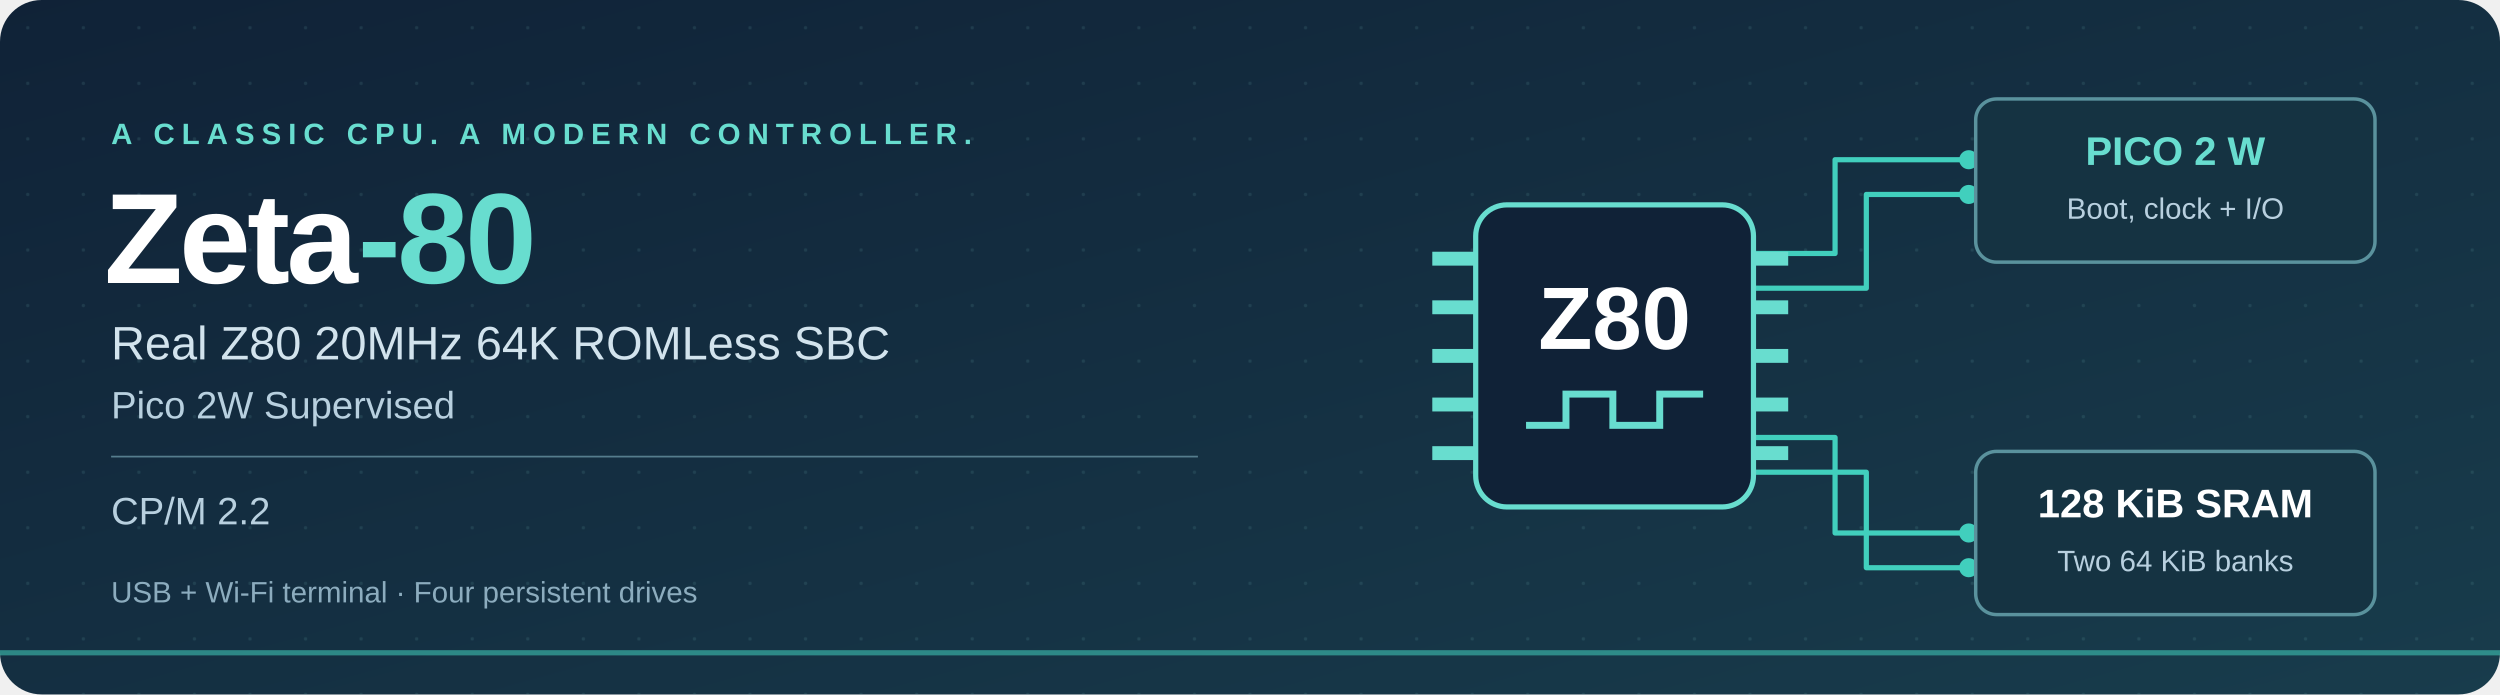
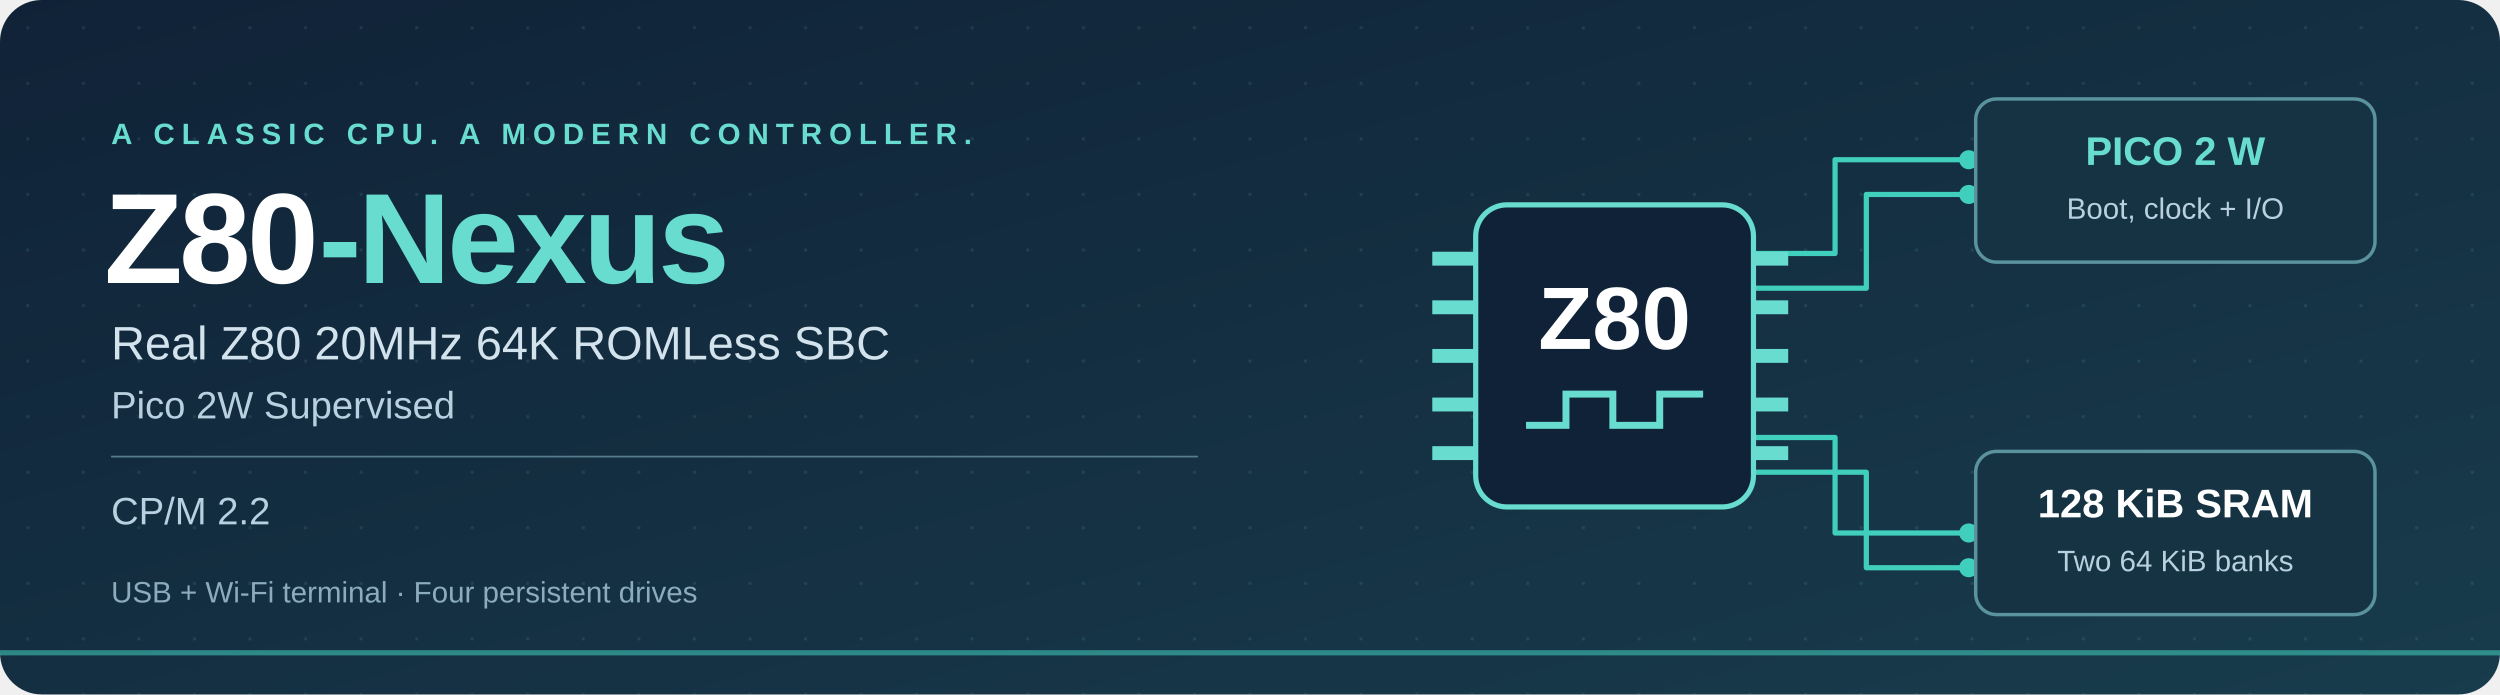
<svg xmlns="http://www.w3.org/2000/svg" width="1440" height="400" viewBox="0 0 1440 400" role="img" aria-labelledby="title description">
  <defs>
    <linearGradient id="background" x2="1" y2="1">
      <stop stop-color="#102237" />
      <stop offset="1" stop-color="#183c4c" />
    </linearGradient>
    <pattern id="grid" width="32" height="32" patternUnits="userSpaceOnUse">
      <circle cx="16" cy="16" r="1" fill="#75bdb9" opacity=".13" />
    </pattern>
  </defs>
  <rect width="1440" height="400" rx="24" fill="url(#background)" />
  <rect width="1440" height="400" rx="24" fill="url(#grid)" />
  <path d="M0 376h1440" stroke="#41cfbd" stroke-width="3" opacity=".55" />
  <g font-family="Arial, Helvetica, sans-serif">
    <text x="64" y="83" fill="#68ddcf" font-size="17" font-weight="700" letter-spacing="4">A CLASSIC CPU. A MODERN CONTROLLER.</text>
-     <text x="60" y="163" fill="#ffffff" font-size="74" font-weight="700" letter-spacing="-2">Zeta<tspan fill="#68ddcf">-80</tspan>
+     <text x="60" y="163" fill="#ffffff" font-size="74" font-weight="700" letter-spacing="-2">Z80<tspan fill="#68ddcf">-Nexus</tspan>
    </text>
    <text x="64" y="207" fill="#d2e3ed" font-size="27">Real Z80 20MHz 64K ROMLess SBC</text>
    <text x="64" y="241" fill="#b8d0df" font-size="22">Pico 2W Supervised</text>
    <path d="M64 263h626" stroke="#557d8d" />
    <text x="64" y="302" fill="#b8d0df" font-size="22">CP/M 2.2</text>
    <text x="64" y="347" fill="#8cacbe" font-size="17">USB + Wi-Fi terminal · Four persistent drives</text>
    <g fill="none" stroke="#41cfbd" stroke-width="3" stroke-linejoin="round">
      <path d="M1010 146h47v-54h77M1010 166h65v-54h59M1010 252h47v55h77M1010 272h65v55h59" />
      <circle cx="1134" cy="92" r="4" fill="#41cfbd" />
      <circle cx="1134" cy="112" r="4" fill="#41cfbd" />
      <circle cx="1134" cy="307" r="4" fill="#41cfbd" />
      <circle cx="1134" cy="327" r="4" fill="#41cfbd" />
    </g>
    <g fill="#68ddcf">
      <path d="M825 145h30v8h-30zM825 173h30v8h-30zM825 201h30v8h-30zM825 229h30v8h-30zM825 257h30v8h-30zM1000 145h30v8h-30zM1000 173h30v8h-30zM1000 201h30v8h-30zM1000 229h30v8h-30zM1000 257h30v8h-30z" />
    </g>
    <rect x="850" y="118" width="160" height="174" rx="18" fill="#102237" stroke="#68ddcf" stroke-width="3" />
    <text x="930" y="201" fill="#fff" text-anchor="middle" font-size="51" font-weight="700">Z80</text>
    <path d="M879 245h23v-18h27v18h27v-18h25" fill="none" stroke="#68ddcf" stroke-width="4" />
    <rect x="1138" y="57" width="230" height="94" rx="12" fill="#153342" stroke="#5a929d" stroke-width="2" />
    <text x="1253" y="95" fill="#68ddcf" text-anchor="middle" font-size="23" font-weight="700">PICO 2 W</text>
    <text x="1253" y="126" fill="#b8d0df" text-anchor="middle" font-size="17">Boot, clock + I/O</text>
    <rect x="1138" y="260" width="230" height="94" rx="12" fill="#153342" stroke="#5a929d" stroke-width="2" />
    <text x="1253" y="298" fill="#fff" text-anchor="middle" font-size="23" font-weight="700">128 KiB SRAM</text>
    <text x="1253" y="329" fill="#b8d0df" text-anchor="middle" font-size="17">Two 64 KiB banks</text>
  </g>
</svg>
